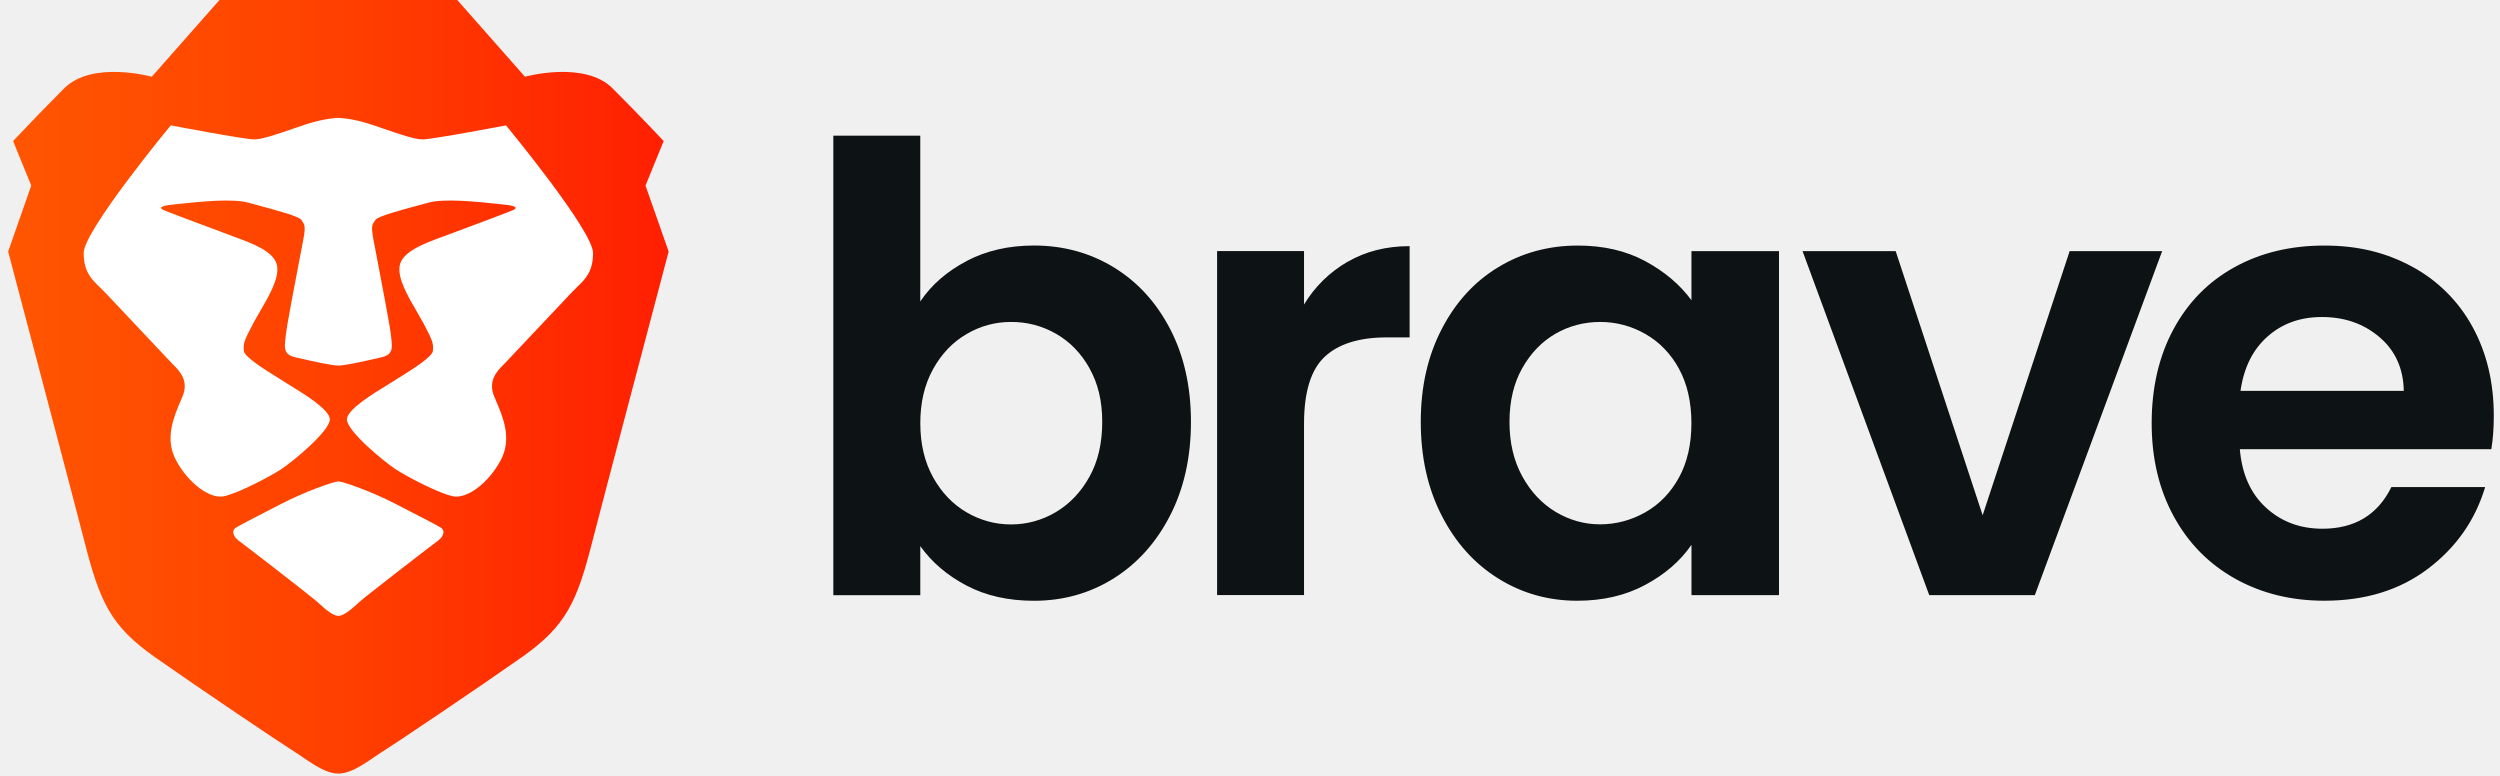
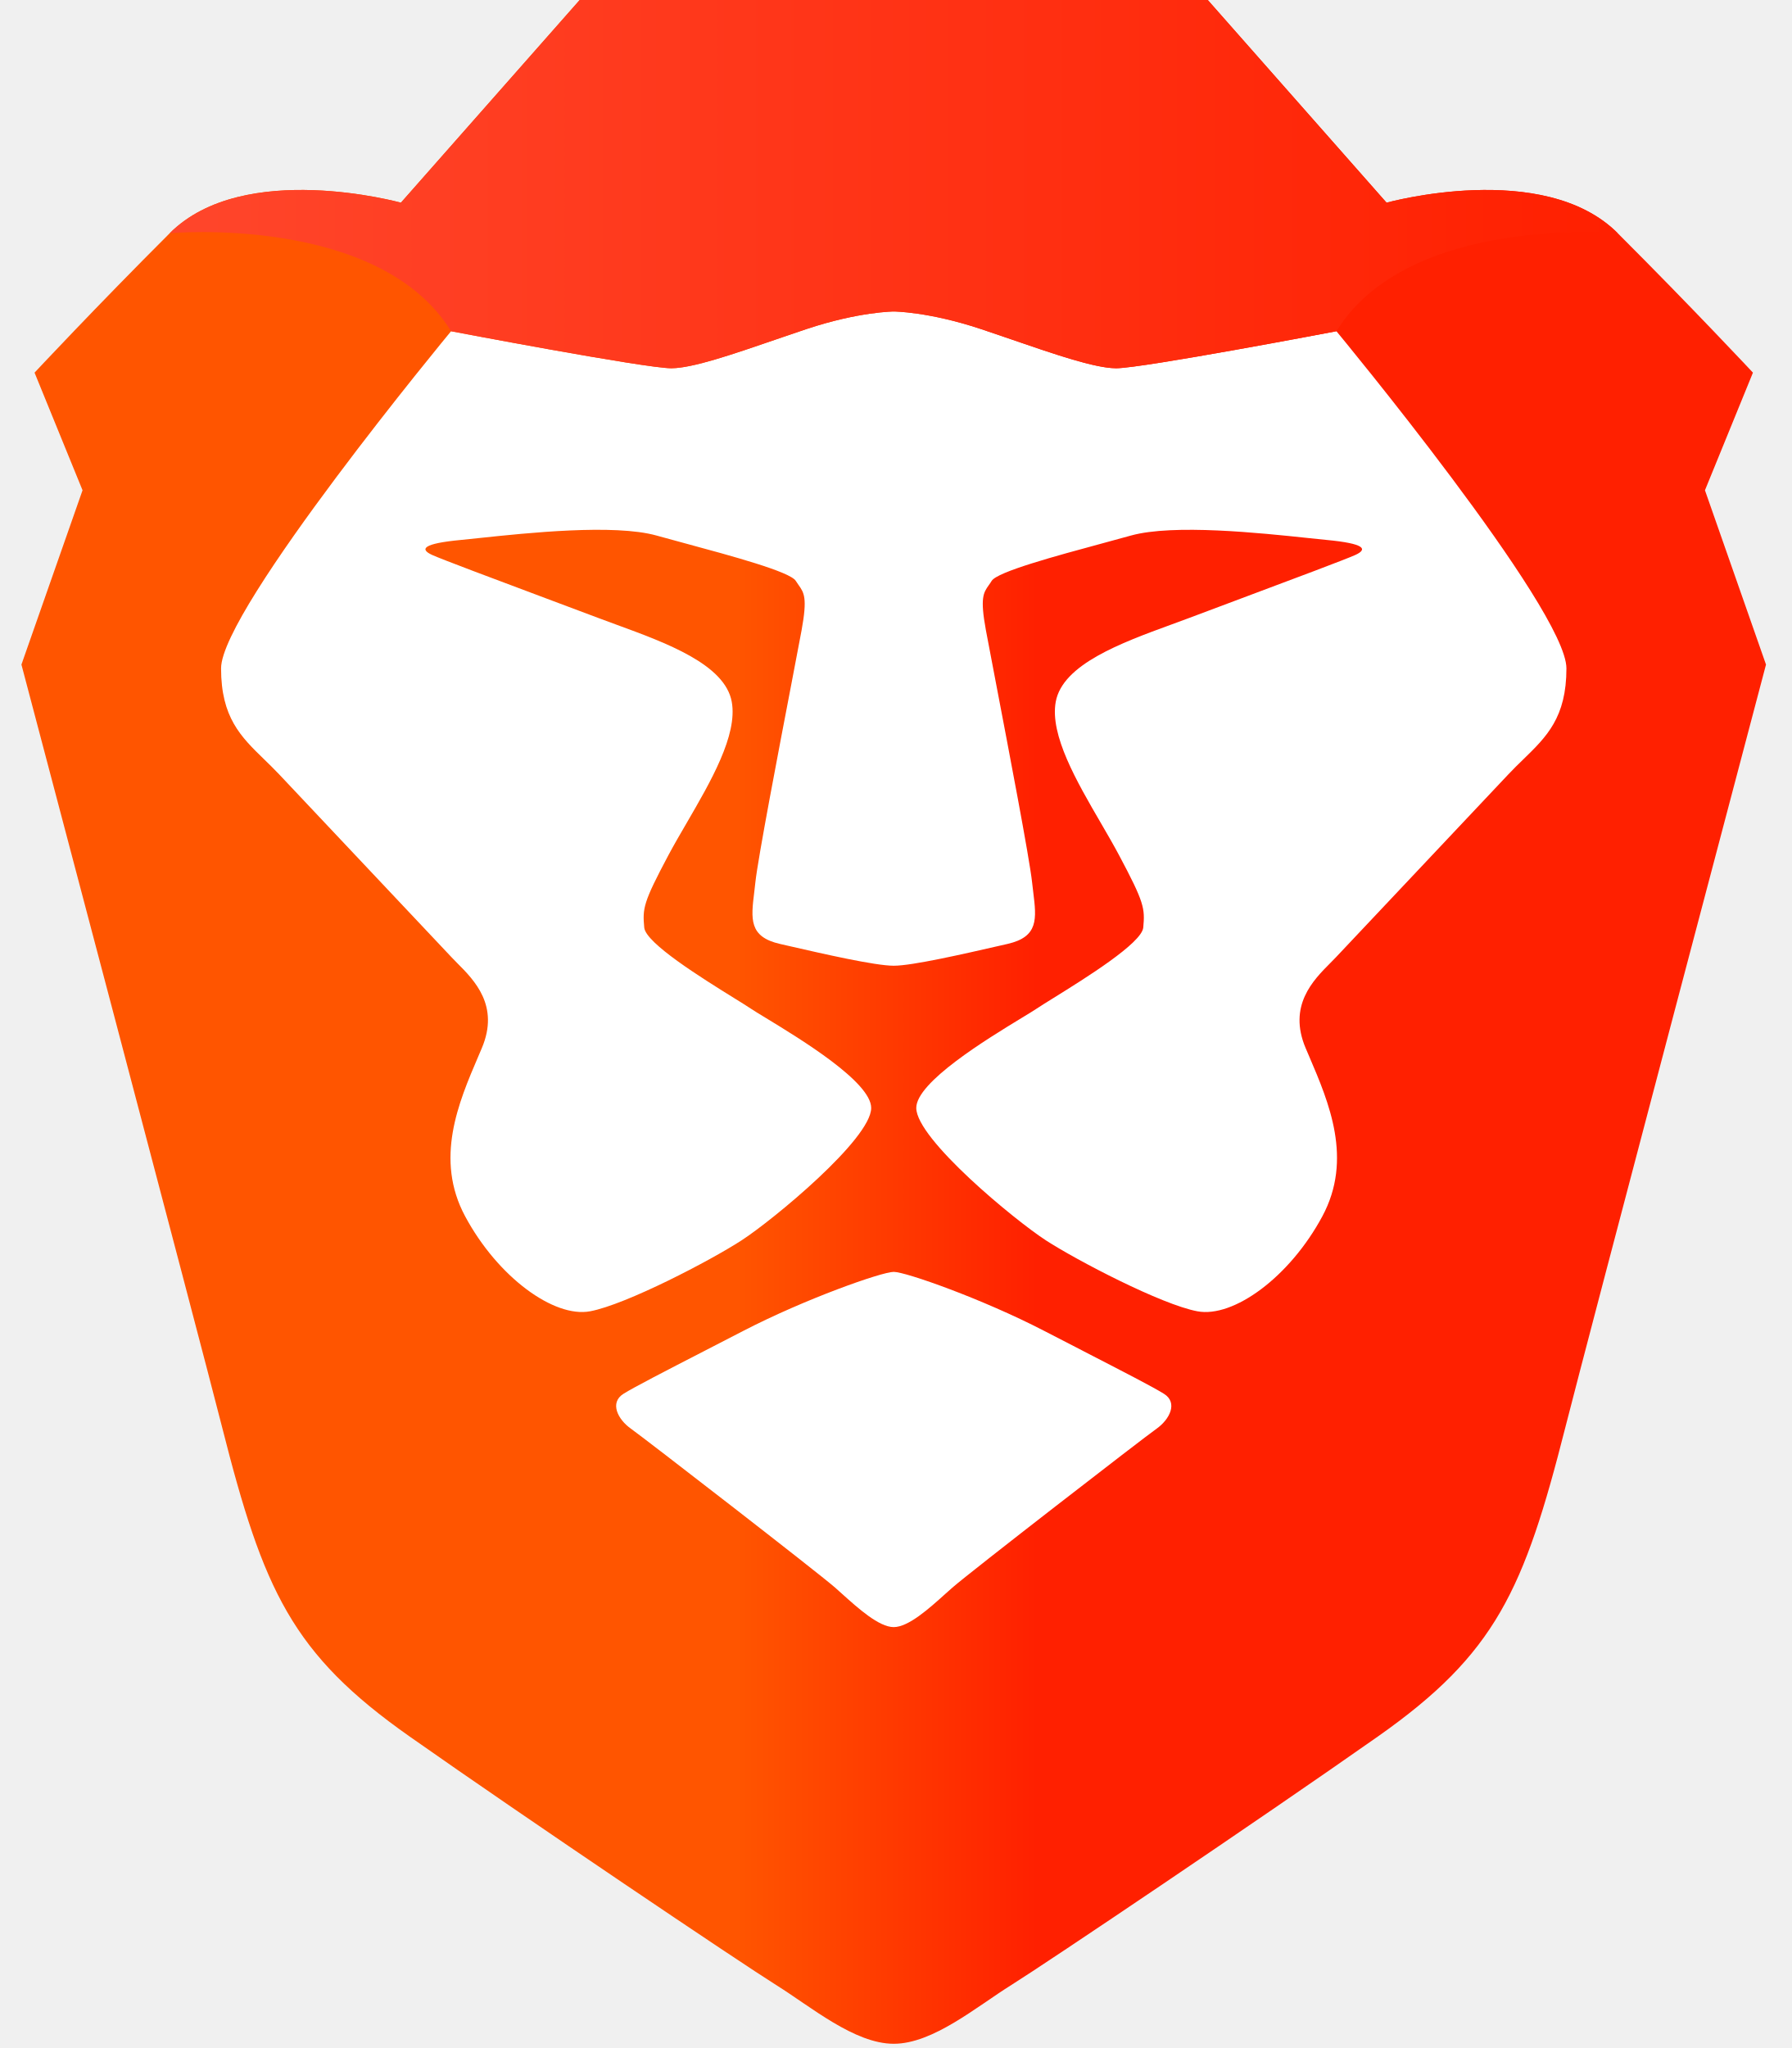
- <svg xmlns="http://www.w3.org/2000/svg" width="129" height="40" fill="none" viewBox="0 0 129 40">
-   <path fill="url(#a)" fill-rule="evenodd" d="m33.308 9.576.937-2.298S33.052 6 31.603 4.554s-4.515-.595-4.515-.595L23.594 0H11.325L7.832 3.959s-3.067-.851-4.516.595A124 124 0 0 0 .675 7.278l.937 2.298L.42 12.98s3.509 13.273 3.92 14.894c.81 3.191 1.363 4.425 3.663 6.042s6.476 4.426 7.157 4.851c.682.426 1.534 1.15 2.3 1.15.768 0 1.62-.724 2.301-1.15.682-.425 4.857-3.234 7.157-4.85 2.3-1.618 2.855-2.852 3.664-6.043.411-1.621 3.92-14.894 3.92-14.894z" clip-rule="evenodd" />
-   <path fill="#fff" d="M21.805 7.193c.511 0 4.303-.724 4.303-.724s4.493 5.426 4.493 6.586c0 .958-.386 1.334-.841 1.775q-.145.138-.292.293l-3.37 3.573q-.05.054-.11.113c-.336.337-.83.835-.482 1.66l.072.17c.383.894.856 1.999.254 3.118-.64 1.191-1.737 1.986-2.44 1.854s-2.354-.993-2.96-1.386c-.608-.394-2.532-1.979-2.532-2.585 0-.506 1.384-1.348 2.056-1.756.134-.082.24-.146.3-.187.07-.047.186-.119.329-.207.613-.381 1.721-1.069 1.75-1.374.034-.376.02-.486-.474-1.415a20 20 0 0 0-.356-.627c-.47-.81-.998-1.716-.881-2.365.132-.733 1.281-1.153 2.255-1.51l.355-.13 1.014-.38c.973-.364 2.053-.769 2.23-.85.248-.114.184-.223-.563-.293l-.363-.038c-.924-.098-2.63-.279-3.459-.048l-.538.147c-.931.252-2.073.56-2.182.739l-.056.083c-.105.149-.173.246-.057.879.034.188.105.56.193 1.018.258 1.342.659 3.436.71 3.906q.01.1.022.19c.064.525.107.875-.503 1.014l-.16.037c-.688.157-1.697.389-2.062.389s-1.375-.232-2.064-.39l-.158-.036c-.61-.14-.568-.489-.503-1.013l.022-.19c.05-.472.453-2.57.71-3.913.088-.456.159-.824.193-1.012.116-.633.047-.73-.057-.88q-.027-.036-.056-.083c-.11-.178-1.251-.486-2.183-.738l-.538-.147c-.829-.23-2.534-.05-3.458.048l-.363.038c-.747.07-.811.179-.564.292.178.082 1.258.486 2.23.85l1.015.38.355.132c.973.356 2.123.776 2.255 1.509.117.649-.41 1.555-.882 2.364-.127.22-.25.43-.355.628-.495.93-.508 1.04-.474 1.415.028.305 1.136.992 1.75 1.373.142.09.259.161.328.208.061.041.166.105.3.186.672.41 2.056 1.25 2.056 1.757 0 .606-1.924 2.191-2.53 2.585-.608.393-2.259 1.255-2.961 1.386-.703.132-1.8-.663-2.44-1.854-.603-1.12-.13-2.224.253-3.119l.072-.168c.35-.826-.146-1.324-.482-1.661q-.06-.06-.11-.113l-3.369-3.573a9 9 0 0 0-.292-.292c-.455-.442-.841-.818-.841-1.776 0-1.16 4.493-6.586 4.493-6.586s3.791.724 4.303.724c.407 0 1.195-.271 2.016-.554l.625-.212c1.022-.34 1.704-.343 1.704-.343s.681.002 1.704.343q.31.104.624.212c.822.283 1.61.554 2.017.554" />
-   <path fill="#fff" d="M21.154 26.384c.802.412 1.37.705 1.585.84.278.173.109.501-.144.68-.254.179-3.659 2.812-3.989 3.103l-.134.12c-.318.287-.724.652-1.012.652s-.695-.366-1.013-.652l-.133-.12c-.33-.29-3.736-2.924-3.989-3.103s-.423-.507-.145-.68c.215-.135.784-.428 1.587-.841l.762-.393c1.2-.62 2.697-1.149 2.93-1.149s1.73.528 2.931 1.149z" />
-   <path fill="#0d1214" d="M49.872 13.47q1.523-.801 3.477-.801 2.276 0 4.116 1.122 1.841 1.12 2.916 3.189 1.072 2.066 1.072 4.79 0 2.726-1.072 4.823c-.715 1.398-1.69 2.483-2.916 3.253Q55.62 31 53.35 31q-1.987 0-3.477-.785-1.492-.783-2.386-2.035v2.532H43V7h4.486v8.555q.864-1.283 2.386-2.081zM56.218 19q-.658-1.169-1.73-1.78a4.6 4.6 0 0 0-2.322-.607 4.44 4.44 0 0 0-2.291.625q-1.074.624-1.73 1.811-.658 1.187-.657 2.788 0 1.601.657 2.788.659 1.184 1.73 1.811 1.074.624 2.29.625c.812 0 1.608-.212 2.323-.64q1.074-.64 1.73-1.825.658-1.185.657-2.82c0-1.09-.218-1.991-.657-2.77zm13.329-5.497c.93-.535 1.99-.802 3.189-.802v4.709h-1.187q-2.115 0-3.189.994-1.072.995-1.072 3.46v8.842h-4.486v-17.75h4.486v2.756a6.3 6.3 0 0 1 2.258-2.212zm4.837 3.494q1.072-2.084 2.915-3.203 1.843-1.122 4.117-1.123 1.986 0 3.476.803 1.49.802 2.387 2.017V12.96h4.517v17.75H87.28v-2.596q-.864 1.253-2.387 2.067-1.52.817-3.508.817-2.244 0-4.085-1.154-1.844-1.153-2.915-3.253-1.073-2.097-1.073-4.823c0-1.816.358-3.386 1.073-4.773zm12.255 2.035q-.64-1.17-1.73-1.794a4.64 4.64 0 0 0-2.34-.625q-1.25.001-2.307.608-1.056.61-1.716 1.779-.657 1.17-.657 2.77 0 1.602.657 2.803.659 1.202 1.73 1.843 1.074.64 2.29.64c.812 0 1.614-.21 2.341-.626q1.09-.623 1.73-1.793t.64-2.803q-.002-1.632-.64-2.802zm15.669 7.547 4.486-13.62h4.773l-6.57 17.75h-5.448l-6.537-17.75h4.805l4.485 13.62zm26.244-3.399h-12.976q.16 1.922 1.346 3.012 1.185 1.09 2.915 1.09 2.499 0 3.558-2.148h4.838q-.768 2.563-2.948 4.212-2.18 1.652-5.352 1.651-2.563 0-4.599-1.137-2.034-1.136-3.171-3.22t-1.137-4.806c0-1.814.372-3.45 1.122-4.837q1.12-2.084 3.14-3.203 2.02-1.122 4.645-1.123c1.75 0 3.198.364 4.535 1.09a7.7 7.7 0 0 1 3.108 3.094q1.103 2.003 1.104 4.598 0 .962-.128 1.73zm-4.517-3.011q-.032-1.732-1.25-2.77-1.217-1.042-2.98-1.041-1.666 0-2.802 1.008-1.139 1.01-1.393 2.803h8.428z" />
+ <svg xmlns="http://www.w3.org/2000/svg" width="56" height="64" viewBox="0 0 56 64" fill="none">
+   <path fill-rule="evenodd" clip-rule="evenodd" d="M53.292 15.321l1.5-3.676s-1.909-2.043-4.227-4.358c-2.317-2.315-7.225-.953-7.225-.953L37.751 0H18.12l-5.589 6.334s-4.908-1.362-7.225.953C2.988 9.602 1.08 11.645 1.08 11.645l1.5 3.676-1.91 5.447s5.614 21.236 6.272 23.83c1.295 5.106 2.181 7.08 5.862 9.668 3.68 2.587 10.36 7.08 11.45 7.762 1.091.68 2.455 1.84 3.682 1.84 1.227 0 2.59-1.16 3.68-1.84 1.091-.681 7.77-5.175 11.452-7.762 3.68-2.587 4.567-4.562 5.862-9.668.657-2.594 6.27-23.83 6.27-23.83l-1.908-5.447z" fill="url(#paint0_linear)" />
+   <path fill-rule="evenodd" clip-rule="evenodd" d="M34.888 11.508c.818 0 6.885-1.157 6.885-1.157s7.189 8.68 7.189 10.536c0 1.534-.619 2.134-1.347 2.842-.152.148-.31.3-.467.468l-5.39 5.717a9.42 9.42 0 01-.176.18c-.538.54-1.33 1.336-.772 2.658l.115.269c.613 1.432 1.37 3.2.407 4.99-1.025 1.906-2.78 3.178-3.905 2.967-1.124-.21-3.766-1.589-4.737-2.218-.971-.63-4.05-3.166-4.05-4.137 0-.809 2.214-2.155 3.29-2.81.214-.13.383-.232.48-.298.111-.075.297-.19.526-.332.981-.61 2.754-1.71 2.799-2.197.055-.602.034-.778-.758-2.264-.168-.316-.365-.654-.568-1.004-.754-1.295-1.598-2.745-1.41-3.784.21-1.173 2.05-1.845 3.608-2.415.194-.07.385-.14.567-.209l1.623-.609c1.556-.582 3.284-1.229 3.57-1.36.394-.181.292-.355-.903-.468a54.655 54.655 0 01-.58-.06c-1.48-.157-4.209-.446-5.535-.077-.261.073-.553.152-.86.235-1.49.403-3.317.897-3.493 1.182-.03.05-.06.093-.089.133-.168.238-.277.394-.091 1.406.055.302.169.895.31 1.629.41 2.148 1.053 5.498 1.134 6.25.011.106.024.207.036.305.103.84.171 1.399-.805 1.622l-.255.058c-1.102.252-2.717.623-3.3.623-.584 0-2.2-.37-3.302-.623l-.254-.058c-.976-.223-.907-.782-.804-1.622.012-.098.024-.2.035-.305.081-.753.725-4.112 1.137-6.259.14-.73.253-1.32.308-1.62.185-1.012.076-1.168-.092-1.406a3.743 3.743 0 01-.09-.133c-.174-.285-2-.779-3.491-1.182-.307-.083-.6-.162-.86-.235-1.327-.37-4.055-.08-5.535.077-.226.024-.422.045-.58.06-1.196.113-1.297.287-.903.468.285.131 2.013.778 3.568 1.36.597.223 1.17.437 1.624.609.183.069.373.138.568.21 1.558.57 3.398 1.241 3.608 2.414.187 1.039-.657 2.489-1.41 3.784-.204.35-.4.688-.569 1.004-.791 1.486-.812 1.662-.757 2.264.044.488 1.816 1.587 2.798 2.197.229.142.415.257.526.332.098.066.266.168.48.298 1.076.654 3.29 2 3.29 2.81 0 .97-3.078 3.507-4.05 4.137-.97.63-3.612 2.008-4.737 2.218-1.124.21-2.88-1.061-3.904-2.966-.963-1.791-.207-3.559.406-4.99l.115-.27c.559-1.322-.233-2.118-.772-2.658a9.377 9.377 0 01-.175-.18l-5.39-5.717c-.158-.167-.316-.32-.468-.468-.728-.707-1.346-1.308-1.346-2.842 0-1.855 7.189-10.536 7.189-10.536s6.066 1.157 6.884 1.157c.653 0 1.913-.433 3.227-.885.333-.114.669-.23 1-.34 1.635-.545 2.726-.549 2.726-.549s1.09.004 2.726.549c.33.11.667.226 1 .34 1.313.452 2.574.885 3.226.885zm-1.041 30.706c1.282.66 2.192 1.128 2.536 1.343.445.278.174.803-.232 1.09-.405.285-5.853 4.499-6.381 4.965l-.215.191c-.509.459-1.159 1.044-1.62 1.044-.46 0-1.11-.586-1.62-1.044l-.213-.191c-.53-.466-5.977-4.68-6.382-4.966-.405-.286-.677-.81-.232-1.09.344-.214 1.255-.683 2.539-1.344l1.22-.629c1.92-.992 4.315-1.837 4.689-1.837.373 0 2.767.844 4.689 1.837.436.226.845.437 1.222.63z" fill="#fff" />
+   <path fill-rule="evenodd" clip-rule="evenodd" d="M43.34 6.334L37.751 0H18.12l-5.589 6.334s-4.908-1.362-7.225.953c0 0 6.544-.59 8.793 3.064 0 0 6.066 1.157 6.884 1.157.818 0 2.59-.68 4.226-1.225 1.636-.545 2.727-.549 2.727-.549s1.09.004 2.726.549 3.408 1.225 4.226 1.225c.818 0 6.885-1.157 6.885-1.157 2.249-3.654 8.792-3.064 8.792-3.064-2.317-2.315-7.225-.953-7.225-.953z" fill="url(#paint1_linear)" />
  <defs>
-     <linearGradient id="a" x1=".419" x2="34.5" y1="40.199" y2="40.199" gradientUnits="userSpaceOnUse">
-       <stop stop-color="#FF5601" />
-       <stop offset=".5" stop-color="#FF4000" />
-       <stop offset="1" stop-color="#FF1F01" />
+     <linearGradient id="paint0_linear" x1=".671" y1="64.319" x2="55.2" y2="64.319" gradientUnits="userSpaceOnUse">
+       <stop stop-color="#F50" />
+       <stop offset=".41" stop-color="#F50" />
+       <stop offset=".582" stop-color="#FF2000" />
+       <stop offset="1" stop-color="#FF2000" />
+     </linearGradient>
+     <linearGradient id="paint1_linear" x1="6.278" y1="11.466" x2="50.565" y2="11.466" gradientUnits="userSpaceOnUse">
+       <stop stop-color="#FF452A" />
+       <stop offset="1" stop-color="#FF2000" />
    </linearGradient>
  </defs>
</svg>
